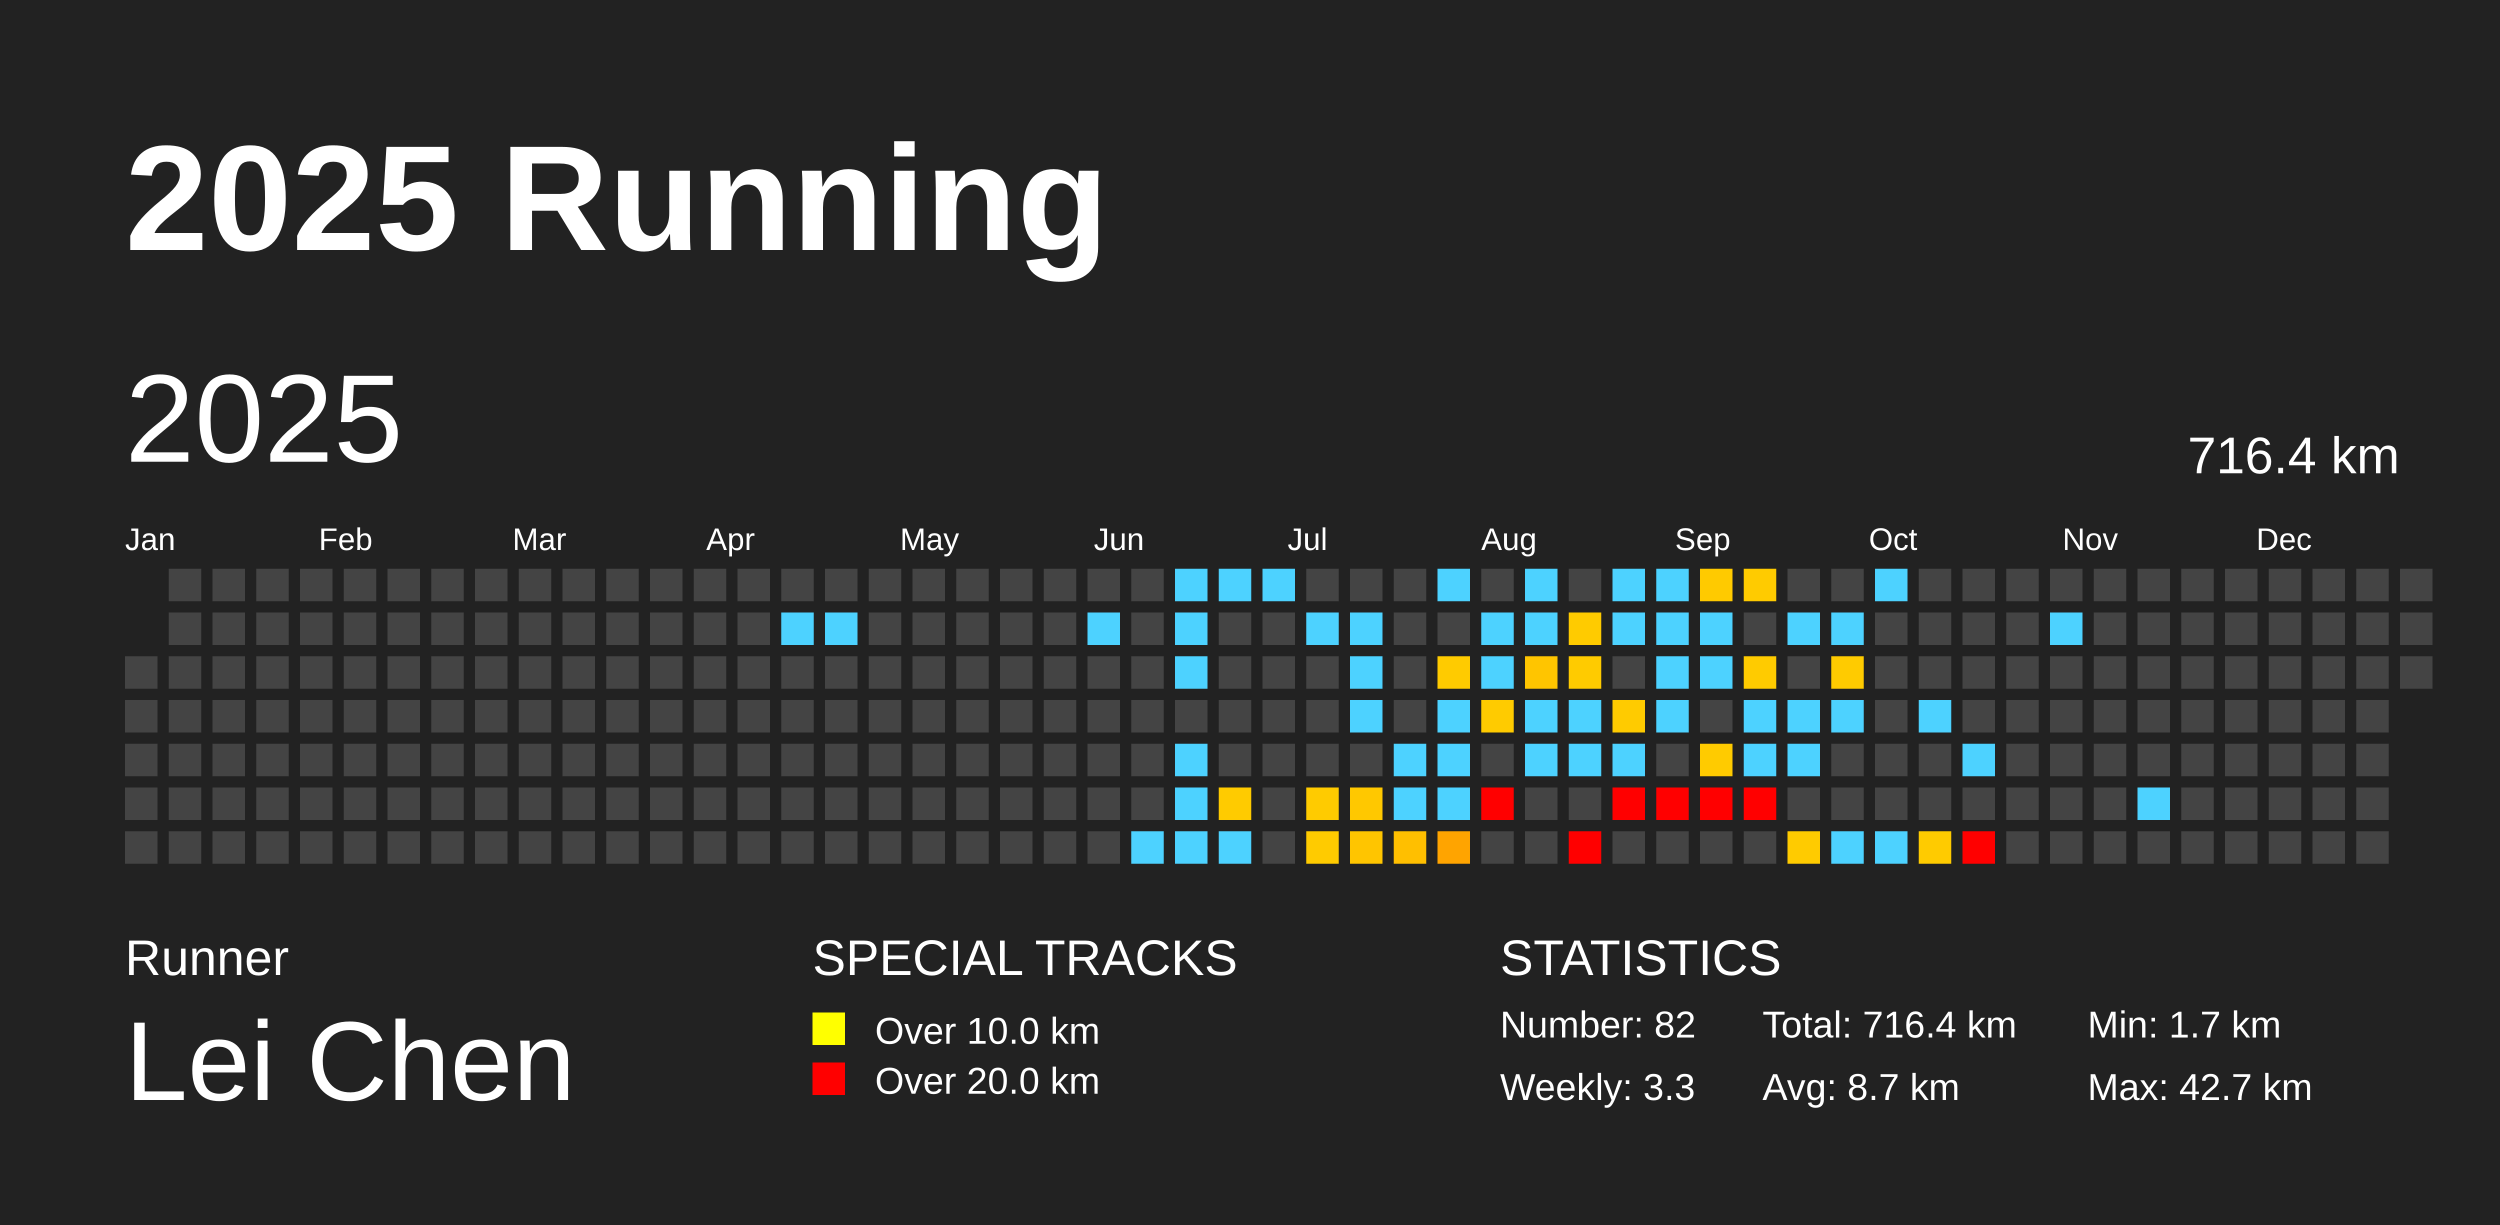
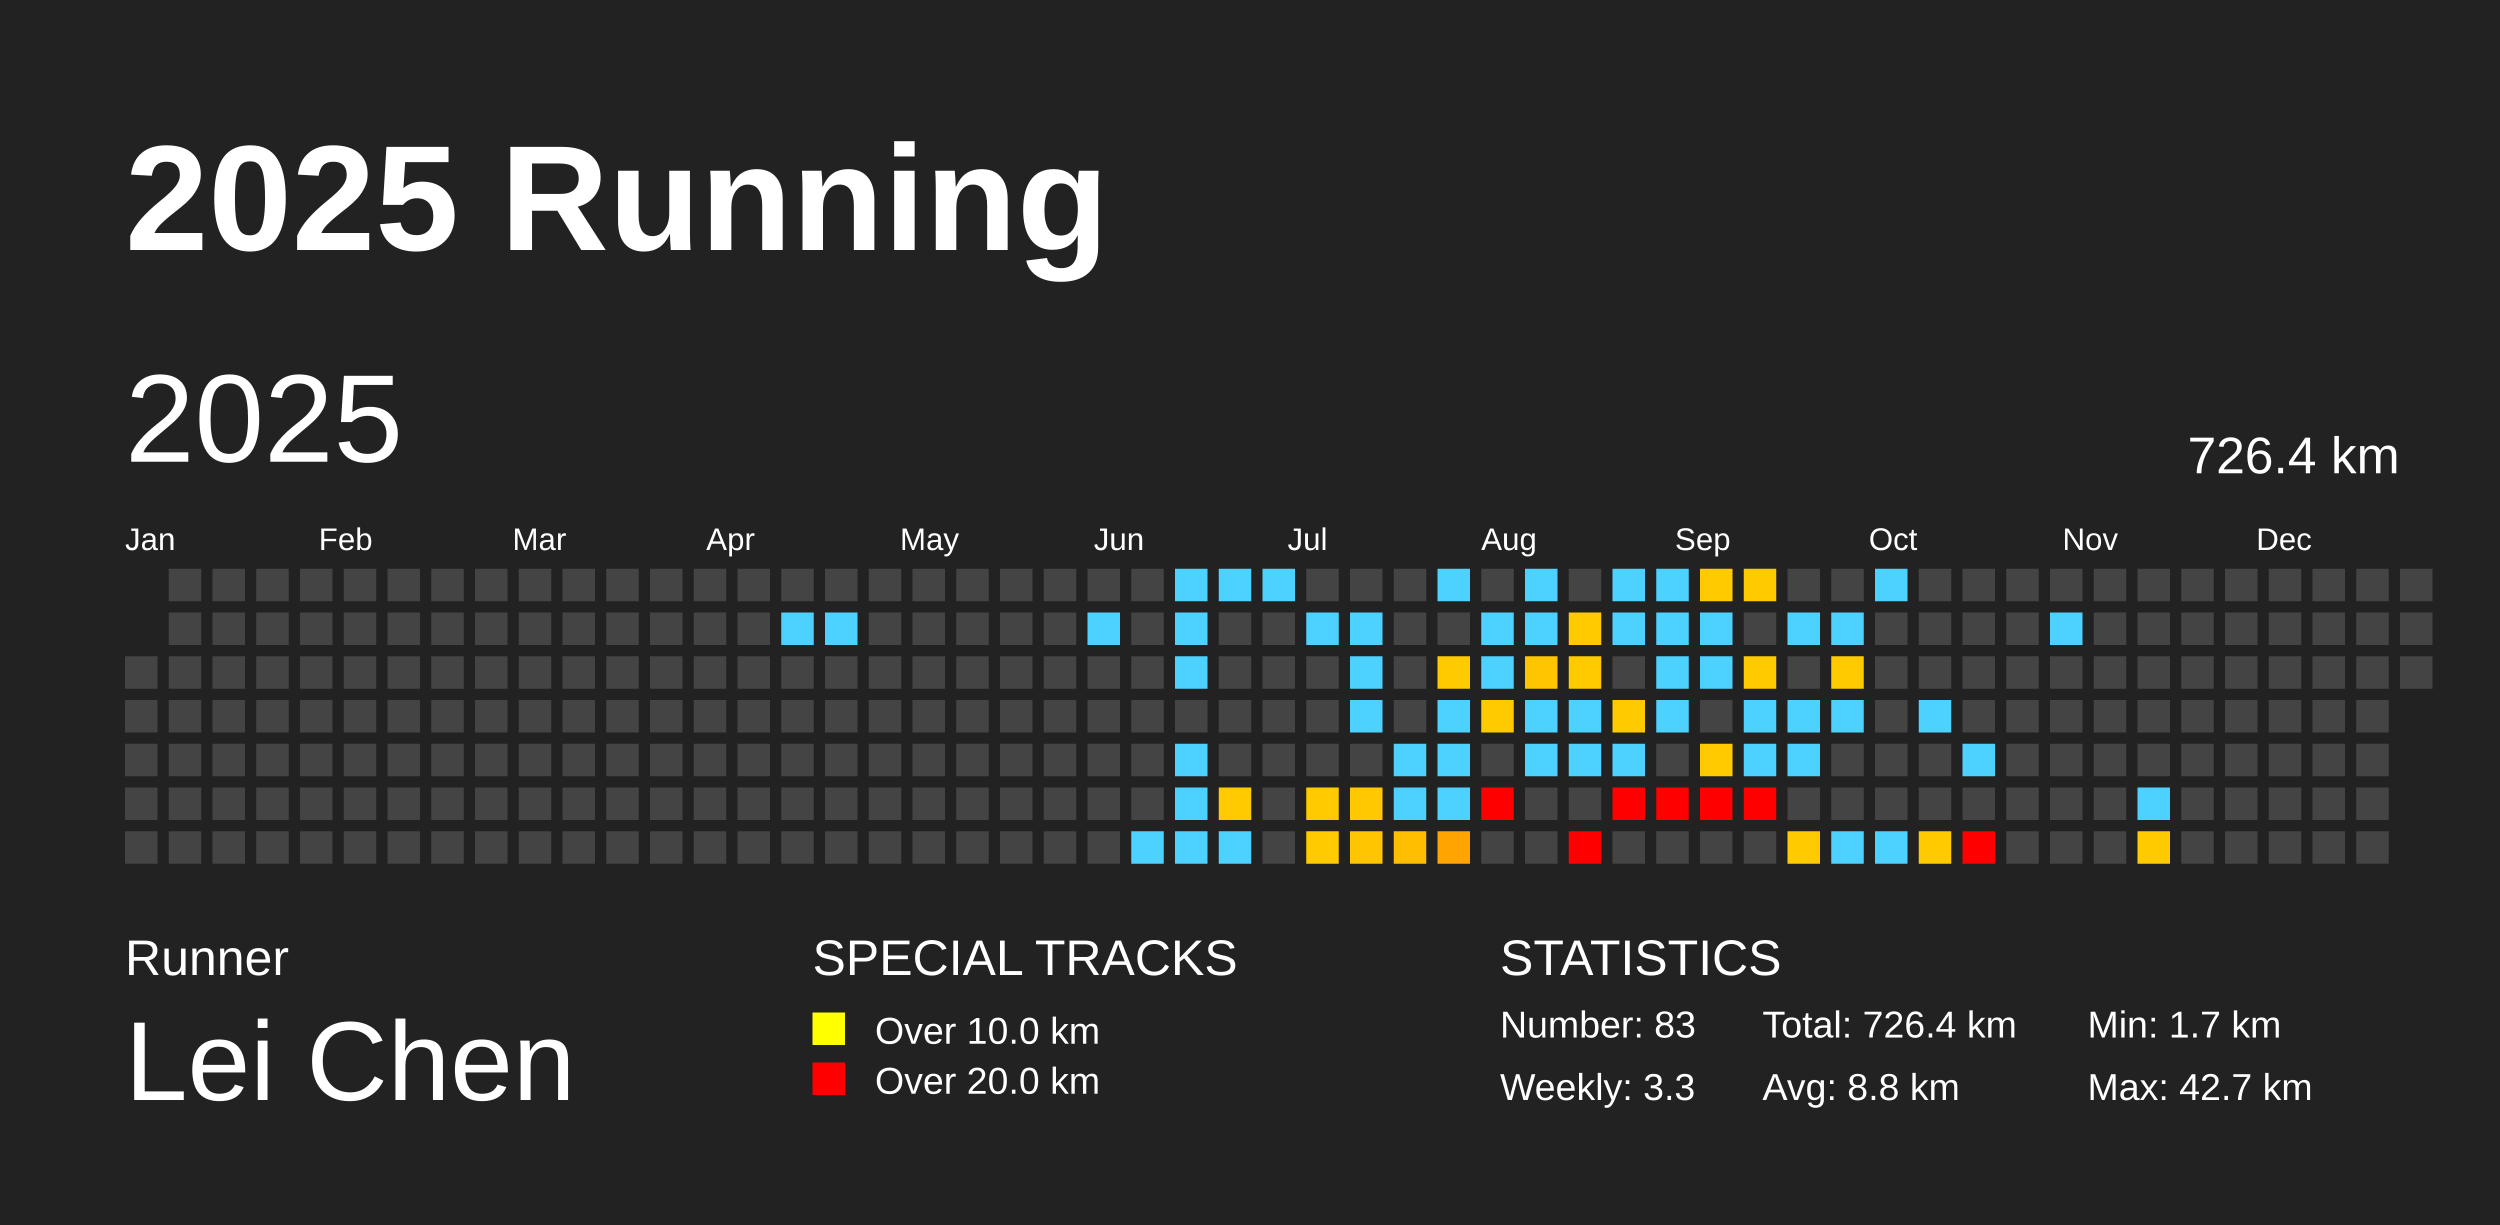
<svg xmlns="http://www.w3.org/2000/svg" baseProfile="full" height="98mm" version="1.1" viewBox="0,0,200,98" width="200mm">
  <defs />
  <rect fill="#222222" height="98" width="200" x="0" y="0" />
  <text fill="#FFFFFF" style="font-size:12px; font-family:Arial; font-weight:bold;" x="10" y="20">2025 Running</text>
  <text fill="#FFFFFF" style="font-size:4px; font-family:Arial" x="10" y="78">Runner</text>
  <text fill="#FFFFFF" style="font-size:9px; font-family:Arial" x="10" y="88">Lei Chen</text>
  <text fill="#FFFFFF" style="font-size:4px; font-family:Arial" x="65" y="78">SPECIAL TRACKS</text>
  <rect fill="yellow" height="2.6" width="2.6" x="65" y="81" />
  <text fill="#FFFFFF" style="font-size:3px; font-family:Arial" x="70" y="83.5">Over 10.0 km</text>
  <rect fill="red" height="2.6" width="2.6" x="65" y="85" />
  <text fill="#FFFFFF" style="font-size:3px; font-family:Arial" x="70" y="87.5">Over 20.0 km</text>
  <text fill="#FFFFFF" style="font-size:4px; font-family:Arial" x="120" y="78">STATISTICS</text>
-   <text fill="#FFFFFF" style="font-size:3px; font-family:Arial" x="120" y="83">Number: 82</text>
+   <text fill="#FFFFFF" style="font-size:3px; font-family:Arial" x="120" y="83">Number: 83</text>
  <text fill="#FFFFFF" style="font-size:3px; font-family:Arial" x="120" y="88">Weekly: 3.3</text>
-   <text fill="#FFFFFF" style="font-size:3px; font-family:Arial" x="141" y="83">Total: 716.4 km</text>
-   <text fill="#FFFFFF" style="font-size:3px; font-family:Arial" x="141" y="88">Avg: 8.7 km</text>
+   <text fill="#FFFFFF" style="font-size:3px; font-family:Arial" x="141" y="83">Total: 726.4 km</text>
+   <text fill="#FFFFFF" style="font-size:3px; font-family:Arial" x="141" y="88">Avg: 8.8 km</text>
  <text fill="#FFFFFF" style="font-size:3px; font-family:Arial" x="167" y="83">Min: 1.7 km</text>
  <text fill="#FFFFFF" style="font-size:3px; font-family:Arial" x="167" y="88">Max: 42.7 km</text>
  <text dominant-baseline="hanging" fill="#FFFFFF" style="font-size:10.0px; font-family:Arial;" x="10" y="30">2025</text>
-   <text dominant-baseline="hanging" fill="#FFFFFF" style="font-size:4.125px; font-family:Arial;" x="175" y="35">716.4 km</text>
+   <text dominant-baseline="hanging" fill="#FFFFFF" style="font-size:4.125px; font-family:Arial;" x="175" y="35">726.4 km</text>
  <text fill="#FFFFFF" style="font-size:2.5px; font-family:Arial" x="10.0" y="44">Jan</text>
  <text fill="#FFFFFF" style="font-size:2.5px; font-family:Arial" x="25.5" y="44">Feb</text>
  <text fill="#FFFFFF" style="font-size:2.5px; font-family:Arial" x="41.0" y="44">Mar</text>
  <text fill="#FFFFFF" style="font-size:2.5px; font-family:Arial" x="56.5" y="44">Apr</text>
  <text fill="#FFFFFF" style="font-size:2.5px; font-family:Arial" x="72.0" y="44">May</text>
  <text fill="#FFFFFF" style="font-size:2.5px; font-family:Arial" x="87.5" y="44">Jun</text>
  <text fill="#FFFFFF" style="font-size:2.5px; font-family:Arial" x="103.0" y="44">Jul</text>
  <text fill="#FFFFFF" style="font-size:2.5px; font-family:Arial" x="118.5" y="44">Aug</text>
  <text fill="#FFFFFF" style="font-size:2.5px; font-family:Arial" x="134.0" y="44">Sep</text>
  <text fill="#FFFFFF" style="font-size:2.5px; font-family:Arial" x="149.5" y="44">Oct</text>
  <text fill="#FFFFFF" style="font-size:2.5px; font-family:Arial" x="165.0" y="44">Nov</text>
  <text fill="#FFFFFF" style="font-size:2.5px; font-family:Arial" x="180.5" y="44">Dec</text>
  <rect fill="#444444" height="2.6" width="2.6" x="10.0" y="52.5" />
  <rect fill="#444444" height="2.6" width="2.6" x="10.0" y="56.0" />
  <rect fill="#444444" height="2.6" width="2.6" x="10.0" y="59.5" />
  <rect fill="#444444" height="2.6" width="2.6" x="10.0" y="63.0" />
  <rect fill="#444444" height="2.6" width="2.6" x="10.0" y="66.5" />
  <rect fill="#444444" height="2.6" width="2.6" x="13.5" y="45.5" />
  <rect fill="#444444" height="2.6" width="2.6" x="13.5" y="49.0" />
  <rect fill="#444444" height="2.6" width="2.6" x="13.5" y="52.5" />
  <rect fill="#444444" height="2.6" width="2.6" x="13.5" y="56.0" />
  <rect fill="#444444" height="2.6" width="2.6" x="13.5" y="59.5" />
  <rect fill="#444444" height="2.6" width="2.6" x="13.5" y="63.0" />
  <rect fill="#444444" height="2.6" width="2.6" x="13.5" y="66.5" />
  <rect fill="#444444" height="2.6" width="2.6" x="17.0" y="45.5" />
  <rect fill="#444444" height="2.6" width="2.6" x="17.0" y="49.0" />
  <rect fill="#444444" height="2.6" width="2.6" x="17.0" y="52.5" />
  <rect fill="#444444" height="2.6" width="2.6" x="17.0" y="56.0" />
  <rect fill="#444444" height="2.6" width="2.6" x="17.0" y="59.5" />
  <rect fill="#444444" height="2.6" width="2.6" x="17.0" y="63.0" />
  <rect fill="#444444" height="2.6" width="2.6" x="17.0" y="66.5" />
  <rect fill="#444444" height="2.6" width="2.6" x="20.5" y="45.5" />
  <rect fill="#444444" height="2.6" width="2.6" x="20.5" y="49.0" />
  <rect fill="#444444" height="2.6" width="2.6" x="20.5" y="52.5" />
  <rect fill="#444444" height="2.6" width="2.6" x="20.5" y="56.0" />
  <rect fill="#444444" height="2.6" width="2.6" x="20.5" y="59.5" />
  <rect fill="#444444" height="2.6" width="2.6" x="20.5" y="63.0" />
  <rect fill="#444444" height="2.6" width="2.6" x="20.5" y="66.5" />
  <rect fill="#444444" height="2.6" width="2.6" x="24.0" y="45.5" />
  <rect fill="#444444" height="2.6" width="2.6" x="24.0" y="49.0" />
  <rect fill="#444444" height="2.6" width="2.6" x="24.0" y="52.5" />
  <rect fill="#444444" height="2.6" width="2.6" x="24.0" y="56.0" />
  <rect fill="#444444" height="2.6" width="2.6" x="24.0" y="59.5" />
  <rect fill="#444444" height="2.6" width="2.6" x="24.0" y="63.0" />
  <rect fill="#444444" height="2.6" width="2.6" x="24.0" y="66.5" />
  <rect fill="#444444" height="2.6" width="2.6" x="27.5" y="45.5" />
  <rect fill="#444444" height="2.6" width="2.6" x="27.5" y="49.0" />
  <rect fill="#444444" height="2.6" width="2.6" x="27.5" y="52.5" />
  <rect fill="#444444" height="2.6" width="2.6" x="27.5" y="56.0" />
  <rect fill="#444444" height="2.6" width="2.6" x="27.5" y="59.5" />
  <rect fill="#444444" height="2.6" width="2.6" x="27.5" y="63.0" />
  <rect fill="#444444" height="2.6" width="2.6" x="27.5" y="66.5" />
  <rect fill="#444444" height="2.6" width="2.6" x="31.0" y="45.5" />
  <rect fill="#444444" height="2.6" width="2.6" x="31.0" y="49.0" />
  <rect fill="#444444" height="2.6" width="2.6" x="31.0" y="52.5" />
  <rect fill="#444444" height="2.6" width="2.6" x="31.0" y="56.0" />
  <rect fill="#444444" height="2.6" width="2.6" x="31.0" y="59.5" />
  <rect fill="#444444" height="2.6" width="2.6" x="31.0" y="63.0" />
  <rect fill="#444444" height="2.6" width="2.6" x="31.0" y="66.5" />
  <rect fill="#444444" height="2.6" width="2.6" x="34.5" y="45.5" />
  <rect fill="#444444" height="2.6" width="2.6" x="34.5" y="49.0" />
  <rect fill="#444444" height="2.6" width="2.6" x="34.5" y="52.5" />
  <rect fill="#444444" height="2.6" width="2.6" x="34.5" y="56.0" />
  <rect fill="#444444" height="2.6" width="2.6" x="34.5" y="59.5" />
  <rect fill="#444444" height="2.6" width="2.6" x="34.5" y="63.0" />
  <rect fill="#444444" height="2.6" width="2.6" x="34.5" y="66.5" />
  <rect fill="#444444" height="2.6" width="2.6" x="38.0" y="45.5" />
  <rect fill="#444444" height="2.6" width="2.6" x="38.0" y="49.0" />
  <rect fill="#444444" height="2.6" width="2.6" x="38.0" y="52.5" />
  <rect fill="#444444" height="2.6" width="2.6" x="38.0" y="56.0" />
  <rect fill="#444444" height="2.6" width="2.6" x="38.0" y="59.5" />
  <rect fill="#444444" height="2.6" width="2.6" x="38.0" y="63.0" />
  <rect fill="#444444" height="2.6" width="2.6" x="38.0" y="66.5" />
  <rect fill="#444444" height="2.6" width="2.6" x="41.5" y="45.5" />
  <rect fill="#444444" height="2.6" width="2.6" x="41.5" y="49.0" />
  <rect fill="#444444" height="2.6" width="2.6" x="41.5" y="52.5" />
  <rect fill="#444444" height="2.6" width="2.6" x="41.5" y="56.0" />
  <rect fill="#444444" height="2.6" width="2.6" x="41.5" y="59.5" />
  <rect fill="#444444" height="2.6" width="2.6" x="41.5" y="63.0" />
  <rect fill="#444444" height="2.6" width="2.6" x="41.5" y="66.5" />
  <rect fill="#444444" height="2.6" width="2.6" x="45.0" y="45.5" />
  <rect fill="#444444" height="2.6" width="2.6" x="45.0" y="49.0" />
  <rect fill="#444444" height="2.6" width="2.6" x="45.0" y="52.5" />
  <rect fill="#444444" height="2.6" width="2.6" x="45.0" y="56.0" />
  <rect fill="#444444" height="2.6" width="2.6" x="45.0" y="59.5" />
  <rect fill="#444444" height="2.6" width="2.6" x="45.0" y="63.0" />
  <rect fill="#444444" height="2.6" width="2.6" x="45.0" y="66.5" />
  <rect fill="#444444" height="2.6" width="2.6" x="48.5" y="45.5" />
  <rect fill="#444444" height="2.6" width="2.6" x="48.5" y="49.0" />
  <rect fill="#444444" height="2.6" width="2.6" x="48.5" y="52.5" />
  <rect fill="#444444" height="2.6" width="2.6" x="48.5" y="56.0" />
  <rect fill="#444444" height="2.6" width="2.6" x="48.5" y="59.5" />
  <rect fill="#444444" height="2.6" width="2.6" x="48.5" y="63.0" />
  <rect fill="#444444" height="2.6" width="2.6" x="48.5" y="66.5" />
  <rect fill="#444444" height="2.6" width="2.6" x="52.0" y="45.5" />
  <rect fill="#444444" height="2.6" width="2.6" x="52.0" y="49.0" />
  <rect fill="#444444" height="2.6" width="2.6" x="52.0" y="52.5" />
  <rect fill="#444444" height="2.6" width="2.6" x="52.0" y="56.0" />
  <rect fill="#444444" height="2.6" width="2.6" x="52.0" y="59.5" />
  <rect fill="#444444" height="2.6" width="2.6" x="52.0" y="63.0" />
  <rect fill="#444444" height="2.6" width="2.6" x="52.0" y="66.5" />
  <rect fill="#444444" height="2.6" width="2.6" x="55.5" y="45.5" />
  <rect fill="#444444" height="2.6" width="2.6" x="55.5" y="49.0" />
  <rect fill="#444444" height="2.6" width="2.6" x="55.5" y="52.5" />
  <rect fill="#444444" height="2.6" width="2.6" x="55.5" y="56.0" />
  <rect fill="#444444" height="2.6" width="2.6" x="55.5" y="59.5" />
  <rect fill="#444444" height="2.6" width="2.6" x="55.5" y="63.0" />
  <rect fill="#444444" height="2.6" width="2.6" x="55.5" y="66.5" />
  <rect fill="#444444" height="2.6" width="2.6" x="59.0" y="45.5" />
  <rect fill="#444444" height="2.6" width="2.6" x="59.0" y="49.0" />
  <rect fill="#444444" height="2.6" width="2.6" x="59.0" y="52.5" />
  <rect fill="#444444" height="2.6" width="2.6" x="59.0" y="56.0" />
  <rect fill="#444444" height="2.6" width="2.6" x="59.0" y="59.5" />
  <rect fill="#444444" height="2.6" width="2.6" x="59.0" y="63.0" />
  <rect fill="#444444" height="2.6" width="2.6" x="59.0" y="66.5" />
  <rect fill="#444444" height="2.6" width="2.6" x="62.5" y="45.5" />
  <rect fill="#4dd2ff" height="2.6" width="2.6" x="62.5" y="49.0" />
  <rect fill="#444444" height="2.6" width="2.6" x="62.5" y="52.5" />
  <rect fill="#444444" height="2.6" width="2.6" x="62.5" y="56.0" />
  <rect fill="#444444" height="2.6" width="2.6" x="62.5" y="59.5" />
  <rect fill="#444444" height="2.6" width="2.6" x="62.5" y="63.0" />
  <rect fill="#444444" height="2.6" width="2.6" x="62.5" y="66.5" />
  <rect fill="#444444" height="2.6" width="2.6" x="66.0" y="45.5" />
  <rect fill="#4dd2ff" height="2.6" width="2.6" x="66.0" y="49.0" />
  <rect fill="#444444" height="2.6" width="2.6" x="66.0" y="52.5" />
  <rect fill="#444444" height="2.6" width="2.6" x="66.0" y="56.0" />
  <rect fill="#444444" height="2.6" width="2.6" x="66.0" y="59.5" />
  <rect fill="#444444" height="2.6" width="2.6" x="66.0" y="63.0" />
  <rect fill="#444444" height="2.6" width="2.6" x="66.0" y="66.5" />
  <rect fill="#444444" height="2.6" width="2.6" x="69.5" y="45.5" />
  <rect fill="#444444" height="2.6" width="2.6" x="69.5" y="49.0" />
  <rect fill="#444444" height="2.6" width="2.6" x="69.5" y="52.5" />
  <rect fill="#444444" height="2.6" width="2.6" x="69.5" y="56.0" />
  <rect fill="#444444" height="2.6" width="2.6" x="69.5" y="59.5" />
  <rect fill="#444444" height="2.6" width="2.6" x="69.5" y="63.0" />
  <rect fill="#444444" height="2.6" width="2.6" x="69.5" y="66.5" />
  <rect fill="#444444" height="2.6" width="2.6" x="73.0" y="45.5" />
  <rect fill="#444444" height="2.6" width="2.6" x="73.0" y="49.0" />
  <rect fill="#444444" height="2.6" width="2.6" x="73.0" y="52.5" />
  <rect fill="#444444" height="2.6" width="2.6" x="73.0" y="56.0" />
  <rect fill="#444444" height="2.6" width="2.6" x="73.0" y="59.5" />
  <rect fill="#444444" height="2.6" width="2.6" x="73.0" y="63.0" />
  <rect fill="#444444" height="2.6" width="2.6" x="73.0" y="66.5" />
  <rect fill="#444444" height="2.6" width="2.6" x="76.5" y="45.5" />
  <rect fill="#444444" height="2.6" width="2.6" x="76.5" y="49.0" />
  <rect fill="#444444" height="2.6" width="2.6" x="76.5" y="52.5" />
  <rect fill="#444444" height="2.6" width="2.6" x="76.5" y="56.0" />
  <rect fill="#444444" height="2.6" width="2.6" x="76.5" y="59.5" />
  <rect fill="#444444" height="2.6" width="2.6" x="76.5" y="63.0" />
  <rect fill="#444444" height="2.6" width="2.6" x="76.5" y="66.5" />
  <rect fill="#444444" height="2.6" width="2.6" x="80.0" y="45.5" />
  <rect fill="#444444" height="2.6" width="2.6" x="80.0" y="49.0" />
  <rect fill="#444444" height="2.6" width="2.6" x="80.0" y="52.5" />
  <rect fill="#444444" height="2.6" width="2.6" x="80.0" y="56.0" />
  <rect fill="#444444" height="2.6" width="2.6" x="80.0" y="59.5" />
  <rect fill="#444444" height="2.6" width="2.6" x="80.0" y="63.0" />
  <rect fill="#444444" height="2.6" width="2.6" x="80.0" y="66.5" />
  <rect fill="#444444" height="2.6" width="2.6" x="83.5" y="45.5" />
  <rect fill="#444444" height="2.6" width="2.6" x="83.5" y="49.0" />
  <rect fill="#444444" height="2.6" width="2.6" x="83.5" y="52.5" />
  <rect fill="#444444" height="2.6" width="2.6" x="83.5" y="56.0" />
  <rect fill="#444444" height="2.6" width="2.6" x="83.5" y="59.5" />
  <rect fill="#444444" height="2.6" width="2.6" x="83.5" y="63.0" />
  <rect fill="#444444" height="2.6" width="2.6" x="83.5" y="66.5" />
  <rect fill="#444444" height="2.6" width="2.6" x="87.0" y="45.5" />
  <rect fill="#4dd2ff" height="2.6" width="2.6" x="87.0" y="49.0" />
  <rect fill="#444444" height="2.6" width="2.6" x="87.0" y="52.5" />
  <rect fill="#444444" height="2.6" width="2.6" x="87.0" y="56.0" />
  <rect fill="#444444" height="2.6" width="2.6" x="87.0" y="59.5" />
  <rect fill="#444444" height="2.6" width="2.6" x="87.0" y="63.0" />
  <rect fill="#444444" height="2.6" width="2.6" x="87.0" y="66.5" />
  <rect fill="#444444" height="2.6" width="2.6" x="90.5" y="45.5" />
  <rect fill="#444444" height="2.6" width="2.6" x="90.5" y="49.0" />
  <rect fill="#444444" height="2.6" width="2.6" x="90.5" y="52.5" />
  <rect fill="#444444" height="2.6" width="2.6" x="90.5" y="56.0" />
  <rect fill="#444444" height="2.6" width="2.6" x="90.5" y="59.5" />
  <rect fill="#444444" height="2.6" width="2.6" x="90.5" y="63.0" />
  <rect fill="#4dd2ff" height="2.6" width="2.6" x="90.5" y="66.5" />
  <rect fill="#4dd2ff" height="2.6" width="2.6" x="94.0" y="45.5" />
  <rect fill="#4dd2ff" height="2.6" width="2.6" x="94.0" y="49.0" />
  <rect fill="#4dd2ff" height="2.6" width="2.6" x="94.0" y="52.5" />
  <rect fill="#444444" height="2.6" width="2.6" x="94.0" y="56.0" />
  <rect fill="#4dd2ff" height="2.6" width="2.6" x="94.0" y="59.5" />
  <rect fill="#4dd2ff" height="2.6" width="2.6" x="94.0" y="63.0" />
  <rect fill="#4dd2ff" height="2.6" width="2.6" x="94.0" y="66.5" />
  <rect fill="#4dd2ff" height="2.6" width="2.6" x="97.5" y="45.5" />
  <rect fill="#444444" height="2.6" width="2.6" x="97.5" y="49.0" />
  <rect fill="#444444" height="2.6" width="2.6" x="97.5" y="52.5" />
  <rect fill="#444444" height="2.6" width="2.6" x="97.5" y="56.0" />
  <rect fill="#444444" height="2.6" width="2.6" x="97.5" y="59.5" />
  <rect fill="#ffcb00" height="2.6" width="2.6" x="97.5" y="63.0" />
  <rect fill="#4dd2ff" height="2.6" width="2.6" x="97.5" y="66.5" />
  <rect fill="#4dd2ff" height="2.6" width="2.6" x="101.0" y="45.5" />
  <rect fill="#444444" height="2.6" width="2.6" x="101.0" y="49.0" />
  <rect fill="#444444" height="2.6" width="2.6" x="101.0" y="52.5" />
  <rect fill="#444444" height="2.6" width="2.6" x="101.0" y="56.0" />
  <rect fill="#444444" height="2.6" width="2.6" x="101.0" y="59.5" />
  <rect fill="#444444" height="2.6" width="2.6" x="101.0" y="63.0" />
  <rect fill="#444444" height="2.6" width="2.6" x="101.0" y="66.5" />
  <rect fill="#444444" height="2.6" width="2.6" x="104.5" y="45.5" />
  <rect fill="#4dd2ff" height="2.6" width="2.6" x="104.5" y="49.0" />
  <rect fill="#444444" height="2.6" width="2.6" x="104.5" y="52.5" />
  <rect fill="#444444" height="2.6" width="2.6" x="104.5" y="56.0" />
  <rect fill="#444444" height="2.6" width="2.6" x="104.5" y="59.5" />
  <rect fill="#ffcb00" height="2.6" width="2.6" x="104.5" y="63.0" />
  <rect fill="#ffcb00" height="2.6" width="2.6" x="104.5" y="66.5" />
  <rect fill="#444444" height="2.6" width="2.6" x="108.0" y="45.5" />
  <rect fill="#4dd2ff" height="2.6" width="2.6" x="108.0" y="49.0" />
  <rect fill="#4dd2ff" height="2.6" width="2.6" x="108.0" y="52.5" />
  <rect fill="#4dd2ff" height="2.6" width="2.6" x="108.0" y="56.0" />
  <rect fill="#444444" height="2.6" width="2.6" x="108.0" y="59.5" />
  <rect fill="#ffc800" height="2.6" width="2.6" x="108.0" y="63.0" />
  <rect fill="#ffc500" height="2.6" width="2.6" x="108.0" y="66.5" />
  <rect fill="#444444" height="2.6" width="2.6" x="111.5" y="45.5" />
  <rect fill="#444444" height="2.6" width="2.6" x="111.5" y="49.0" />
  <rect fill="#444444" height="2.6" width="2.6" x="111.5" y="52.5" />
  <rect fill="#444444" height="2.6" width="2.6" x="111.5" y="56.0" />
  <rect fill="#4dd2ff" height="2.6" width="2.6" x="111.5" y="59.5" />
  <rect fill="#4dd2ff" height="2.6" width="2.6" x="111.5" y="63.0" />
  <rect fill="#ffbf00" height="2.6" width="2.6" x="111.5" y="66.5" />
  <rect fill="#4dd2ff" height="2.6" width="2.6" x="115.0" y="45.5" />
  <rect fill="#444444" height="2.6" width="2.6" x="115.0" y="49.0" />
  <rect fill="#ffcb00" height="2.6" width="2.6" x="115.0" y="52.5" />
  <rect fill="#4dd2ff" height="2.6" width="2.6" x="115.0" y="56.0" />
  <rect fill="#4dd2ff" height="2.6" width="2.6" x="115.0" y="59.5" />
  <rect fill="#4dd2ff" height="2.6" width="2.6" x="115.0" y="63.0" />
  <rect fill="#ffa400" height="2.6" width="2.6" x="115.0" y="66.5" />
  <rect fill="#444444" height="2.6" width="2.6" x="118.5" y="45.5" />
  <rect fill="#4dd2ff" height="2.6" width="2.6" x="118.5" y="49.0" />
  <rect fill="#4dd2ff" height="2.6" width="2.6" x="118.5" y="52.5" />
  <rect fill="#ffcb00" height="2.6" width="2.6" x="118.5" y="56.0" />
  <rect fill="#444444" height="2.6" width="2.6" x="118.5" y="59.5" />
  <rect fill="red" height="2.6" width="2.6" x="118.5" y="63.0" />
  <rect fill="#444444" height="2.6" width="2.6" x="118.5" y="66.5" />
  <rect fill="#4dd2ff" height="2.6" width="2.6" x="122.0" y="45.5" />
  <rect fill="#4dd2ff" height="2.6" width="2.6" x="122.0" y="49.0" />
  <rect fill="#ffc500" height="2.6" width="2.6" x="122.0" y="52.5" />
  <rect fill="#4dd2ff" height="2.6" width="2.6" x="122.0" y="56.0" />
  <rect fill="#4dd2ff" height="2.6" width="2.6" x="122.0" y="59.5" />
  <rect fill="#444444" height="2.6" width="2.6" x="122.0" y="63.0" />
  <rect fill="#444444" height="2.6" width="2.6" x="122.0" y="66.5" />
  <rect fill="#444444" height="2.6" width="2.6" x="125.5" y="45.5" />
  <rect fill="#ffcb00" height="2.6" width="2.6" x="125.5" y="49.0" />
  <rect fill="#ffcb00" height="2.6" width="2.6" x="125.5" y="52.5" />
  <rect fill="#4dd2ff" height="2.6" width="2.6" x="125.5" y="56.0" />
  <rect fill="#4dd2ff" height="2.6" width="2.6" x="125.5" y="59.5" />
  <rect fill="#444444" height="2.6" width="2.6" x="125.5" y="63.0" />
  <rect fill="red" height="2.6" width="2.6" x="125.5" y="66.5" />
  <rect fill="#4dd2ff" height="2.6" width="2.6" x="129.0" y="45.5" />
  <rect fill="#4dd2ff" height="2.6" width="2.6" x="129.0" y="49.0" />
  <rect fill="#444444" height="2.6" width="2.6" x="129.0" y="52.5" />
  <rect fill="#ffcb00" height="2.6" width="2.6" x="129.0" y="56.0" />
  <rect fill="#4dd2ff" height="2.6" width="2.6" x="129.0" y="59.5" />
  <rect fill="red" height="2.6" width="2.6" x="129.0" y="63.0" />
  <rect fill="#444444" height="2.6" width="2.6" x="129.0" y="66.5" />
  <rect fill="#4dd2ff" height="2.6" width="2.6" x="132.5" y="45.5" />
  <rect fill="#4dd2ff" height="2.6" width="2.6" x="132.5" y="49.0" />
  <rect fill="#4dd2ff" height="2.6" width="2.6" x="132.5" y="52.5" />
  <rect fill="#4dd2ff" height="2.6" width="2.6" x="132.5" y="56.0" />
  <rect fill="#444444" height="2.6" width="2.6" x="132.5" y="59.5" />
  <rect fill="red" height="2.6" width="2.6" x="132.5" y="63.0" />
  <rect fill="#444444" height="2.6" width="2.6" x="132.5" y="66.5" />
  <rect fill="#ffca00" height="2.6" width="2.6" x="136.0" y="45.5" />
  <rect fill="#4dd2ff" height="2.6" width="2.6" x="136.0" y="49.0" />
  <rect fill="#4dd2ff" height="2.6" width="2.6" x="136.0" y="52.5" />
  <rect fill="#444444" height="2.6" width="2.6" x="136.0" y="56.0" />
  <rect fill="#ffcb00" height="2.6" width="2.6" x="136.0" y="59.5" />
  <rect fill="red" height="2.6" width="2.6" x="136.0" y="63.0" />
  <rect fill="#444444" height="2.6" width="2.6" x="136.0" y="66.5" />
  <rect fill="#ffcb00" height="2.6" width="2.6" x="139.5" y="45.5" />
  <rect fill="#444444" height="2.6" width="2.6" x="139.5" y="49.0" />
  <rect fill="#ffcb00" height="2.6" width="2.6" x="139.5" y="52.5" />
  <rect fill="#4dd2ff" height="2.6" width="2.6" x="139.5" y="56.0" />
  <rect fill="#4dd2ff" height="2.6" width="2.6" x="139.5" y="59.5" />
  <rect fill="red" height="2.6" width="2.6" x="139.5" y="63.0" />
  <rect fill="#444444" height="2.6" width="2.6" x="139.5" y="66.5" />
  <rect fill="#444444" height="2.6" width="2.6" x="143.0" y="45.5" />
  <rect fill="#4dd2ff" height="2.6" width="2.6" x="143.0" y="49.0" />
  <rect fill="#444444" height="2.6" width="2.6" x="143.0" y="52.5" />
  <rect fill="#4dd2ff" height="2.6" width="2.6" x="143.0" y="56.0" />
  <rect fill="#4dd2ff" height="2.6" width="2.6" x="143.0" y="59.5" />
  <rect fill="#444444" height="2.6" width="2.6" x="143.0" y="63.0" />
  <rect fill="#ffcb00" height="2.6" width="2.6" x="143.0" y="66.5" />
  <rect fill="#444444" height="2.6" width="2.6" x="146.5" y="45.5" />
  <rect fill="#4dd2ff" height="2.6" width="2.6" x="146.5" y="49.0" />
  <rect fill="#ffcb00" height="2.6" width="2.6" x="146.5" y="52.5" />
  <rect fill="#4dd2ff" height="2.6" width="2.6" x="146.5" y="56.0" />
  <rect fill="#444444" height="2.6" width="2.6" x="146.5" y="59.5" />
  <rect fill="#444444" height="2.6" width="2.6" x="146.5" y="63.0" />
  <rect fill="#4dd2ff" height="2.6" width="2.6" x="146.5" y="66.5" />
  <rect fill="#4dd2ff" height="2.6" width="2.6" x="150.0" y="45.5" />
  <rect fill="#444444" height="2.6" width="2.6" x="150.0" y="49.0" />
  <rect fill="#444444" height="2.6" width="2.6" x="150.0" y="52.5" />
  <rect fill="#444444" height="2.6" width="2.6" x="150.0" y="56.0" />
  <rect fill="#444444" height="2.6" width="2.6" x="150.0" y="59.5" />
  <rect fill="#444444" height="2.6" width="2.6" x="150.0" y="63.0" />
  <rect fill="#4dd2ff" height="2.6" width="2.6" x="150.0" y="66.5" />
  <rect fill="#444444" height="2.6" width="2.6" x="153.5" y="45.5" />
  <rect fill="#444444" height="2.6" width="2.6" x="153.5" y="49.0" />
  <rect fill="#444444" height="2.6" width="2.6" x="153.5" y="52.5" />
  <rect fill="#4dd2ff" height="2.6" width="2.6" x="153.5" y="56.0" />
  <rect fill="#444444" height="2.6" width="2.6" x="153.5" y="59.5" />
  <rect fill="#444444" height="2.6" width="2.6" x="153.5" y="63.0" />
  <rect fill="#ffcb00" height="2.6" width="2.6" x="153.5" y="66.5" />
  <rect fill="#444444" height="2.6" width="2.6" x="157.0" y="45.5" />
  <rect fill="#444444" height="2.6" width="2.6" x="157.0" y="49.0" />
  <rect fill="#444444" height="2.6" width="2.6" x="157.0" y="52.5" />
  <rect fill="#444444" height="2.6" width="2.6" x="157.0" y="56.0" />
  <rect fill="#4dd2ff" height="2.6" width="2.6" x="157.0" y="59.5" />
  <rect fill="#444444" height="2.6" width="2.6" x="157.0" y="63.0" />
  <rect fill="red" height="2.6" width="2.6" x="157.0" y="66.5" />
  <rect fill="#444444" height="2.6" width="2.6" x="160.5" y="45.5" />
  <rect fill="#444444" height="2.6" width="2.6" x="160.5" y="49.0" />
  <rect fill="#444444" height="2.6" width="2.6" x="160.5" y="52.5" />
  <rect fill="#444444" height="2.6" width="2.6" x="160.5" y="56.0" />
  <rect fill="#444444" height="2.6" width="2.6" x="160.5" y="59.5" />
  <rect fill="#444444" height="2.6" width="2.6" x="160.5" y="63.0" />
  <rect fill="#444444" height="2.6" width="2.6" x="160.5" y="66.5" />
  <rect fill="#444444" height="2.6" width="2.6" x="164.0" y="45.5" />
  <rect fill="#4dd2ff" height="2.6" width="2.6" x="164.0" y="49.0" />
  <rect fill="#444444" height="2.6" width="2.6" x="164.0" y="52.5" />
  <rect fill="#444444" height="2.6" width="2.6" x="164.0" y="56.0" />
  <rect fill="#444444" height="2.6" width="2.6" x="164.0" y="59.5" />
  <rect fill="#444444" height="2.6" width="2.6" x="164.0" y="63.0" />
  <rect fill="#444444" height="2.6" width="2.6" x="164.0" y="66.5" />
  <rect fill="#444444" height="2.6" width="2.6" x="167.5" y="45.5" />
  <rect fill="#444444" height="2.6" width="2.6" x="167.5" y="49.0" />
  <rect fill="#444444" height="2.6" width="2.6" x="167.5" y="52.5" />
  <rect fill="#444444" height="2.6" width="2.6" x="167.5" y="56.0" />
  <rect fill="#444444" height="2.6" width="2.6" x="167.5" y="59.5" />
  <rect fill="#444444" height="2.6" width="2.6" x="167.5" y="63.0" />
  <rect fill="#444444" height="2.6" width="2.6" x="167.5" y="66.5" />
  <rect fill="#444444" height="2.6" width="2.6" x="171.0" y="45.5" />
  <rect fill="#444444" height="2.6" width="2.6" x="171.0" y="49.0" />
  <rect fill="#444444" height="2.6" width="2.6" x="171.0" y="52.5" />
  <rect fill="#444444" height="2.6" width="2.6" x="171.0" y="56.0" />
  <rect fill="#444444" height="2.6" width="2.6" x="171.0" y="59.5" />
  <rect fill="#4dd2ff" height="2.6" width="2.6" x="171.0" y="63.0" />
-   <rect fill="#444444" height="2.6" width="2.6" x="171.0" y="66.5" />
+   <rect fill="#ffcb00" height="2.6" width="2.6" x="171.0" y="66.5" />
  <rect fill="#444444" height="2.6" width="2.6" x="174.5" y="45.5" />
  <rect fill="#444444" height="2.6" width="2.6" x="174.5" y="49.0" />
  <rect fill="#444444" height="2.6" width="2.6" x="174.5" y="52.5" />
  <rect fill="#444444" height="2.6" width="2.6" x="174.5" y="56.0" />
  <rect fill="#444444" height="2.6" width="2.6" x="174.5" y="59.5" />
  <rect fill="#444444" height="2.6" width="2.6" x="174.5" y="63.0" />
  <rect fill="#444444" height="2.6" width="2.6" x="174.5" y="66.5" />
  <rect fill="#444444" height="2.6" width="2.6" x="178.0" y="45.5" />
  <rect fill="#444444" height="2.6" width="2.6" x="178.0" y="49.0" />
  <rect fill="#444444" height="2.6" width="2.6" x="178.0" y="52.5" />
  <rect fill="#444444" height="2.6" width="2.6" x="178.0" y="56.0" />
  <rect fill="#444444" height="2.6" width="2.6" x="178.0" y="59.5" />
  <rect fill="#444444" height="2.6" width="2.6" x="178.0" y="63.0" />
  <rect fill="#444444" height="2.6" width="2.6" x="178.0" y="66.5" />
  <rect fill="#444444" height="2.6" width="2.6" x="181.5" y="45.5" />
  <rect fill="#444444" height="2.6" width="2.6" x="181.5" y="49.0" />
  <rect fill="#444444" height="2.6" width="2.6" x="181.5" y="52.5" />
  <rect fill="#444444" height="2.6" width="2.6" x="181.5" y="56.0" />
  <rect fill="#444444" height="2.6" width="2.6" x="181.5" y="59.5" />
  <rect fill="#444444" height="2.6" width="2.6" x="181.5" y="63.0" />
  <rect fill="#444444" height="2.6" width="2.6" x="181.5" y="66.5" />
  <rect fill="#444444" height="2.6" width="2.6" x="185.0" y="45.5" />
  <rect fill="#444444" height="2.6" width="2.6" x="185.0" y="49.0" />
  <rect fill="#444444" height="2.6" width="2.6" x="185.0" y="52.5" />
  <rect fill="#444444" height="2.6" width="2.6" x="185.0" y="56.0" />
  <rect fill="#444444" height="2.6" width="2.6" x="185.0" y="59.5" />
  <rect fill="#444444" height="2.6" width="2.6" x="185.0" y="63.0" />
  <rect fill="#444444" height="2.6" width="2.6" x="185.0" y="66.5" />
  <rect fill="#444444" height="2.6" width="2.6" x="188.5" y="45.5" />
  <rect fill="#444444" height="2.6" width="2.6" x="188.5" y="49.0" />
  <rect fill="#444444" height="2.6" width="2.6" x="188.5" y="52.5" />
  <rect fill="#444444" height="2.6" width="2.6" x="188.5" y="56.0" />
  <rect fill="#444444" height="2.6" width="2.6" x="188.5" y="59.5" />
  <rect fill="#444444" height="2.6" width="2.6" x="188.5" y="63.0" />
  <rect fill="#444444" height="2.6" width="2.6" x="188.5" y="66.5" />
  <rect fill="#444444" height="2.6" width="2.6" x="192.0" y="45.5" />
  <rect fill="#444444" height="2.6" width="2.6" x="192.0" y="49.0" />
  <rect fill="#444444" height="2.6" width="2.6" x="192.0" y="52.5" />
</svg>
